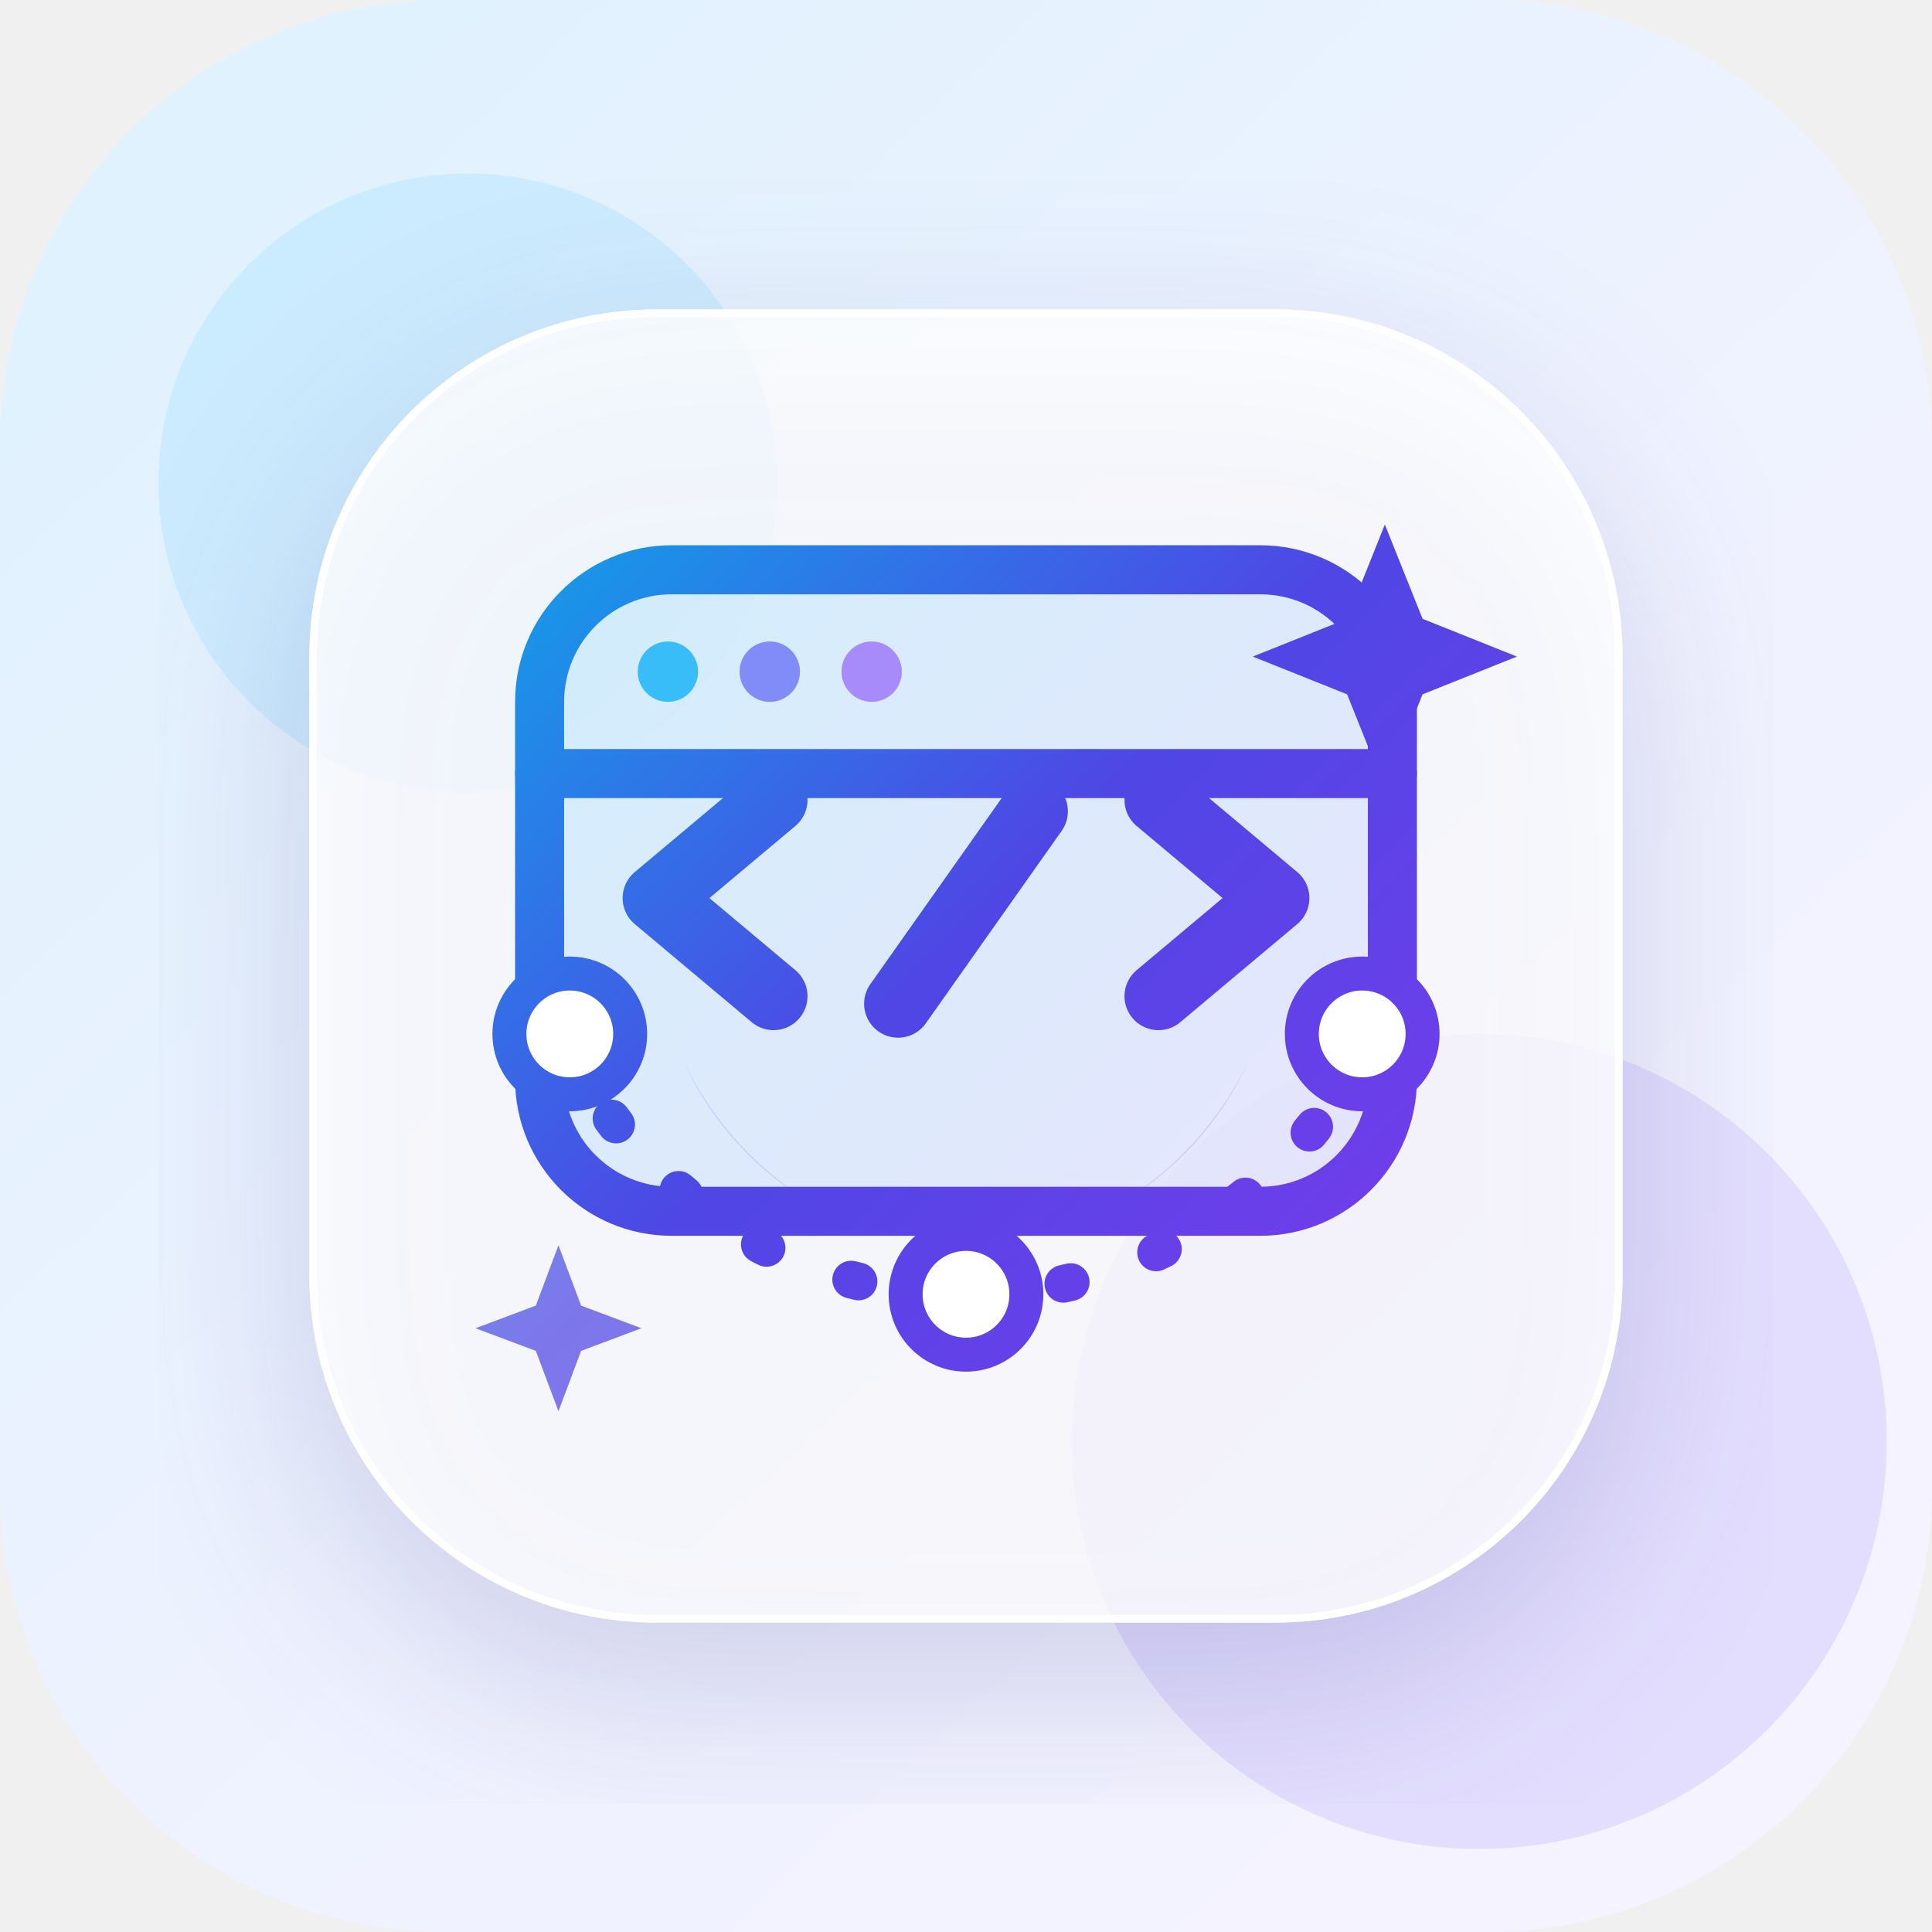
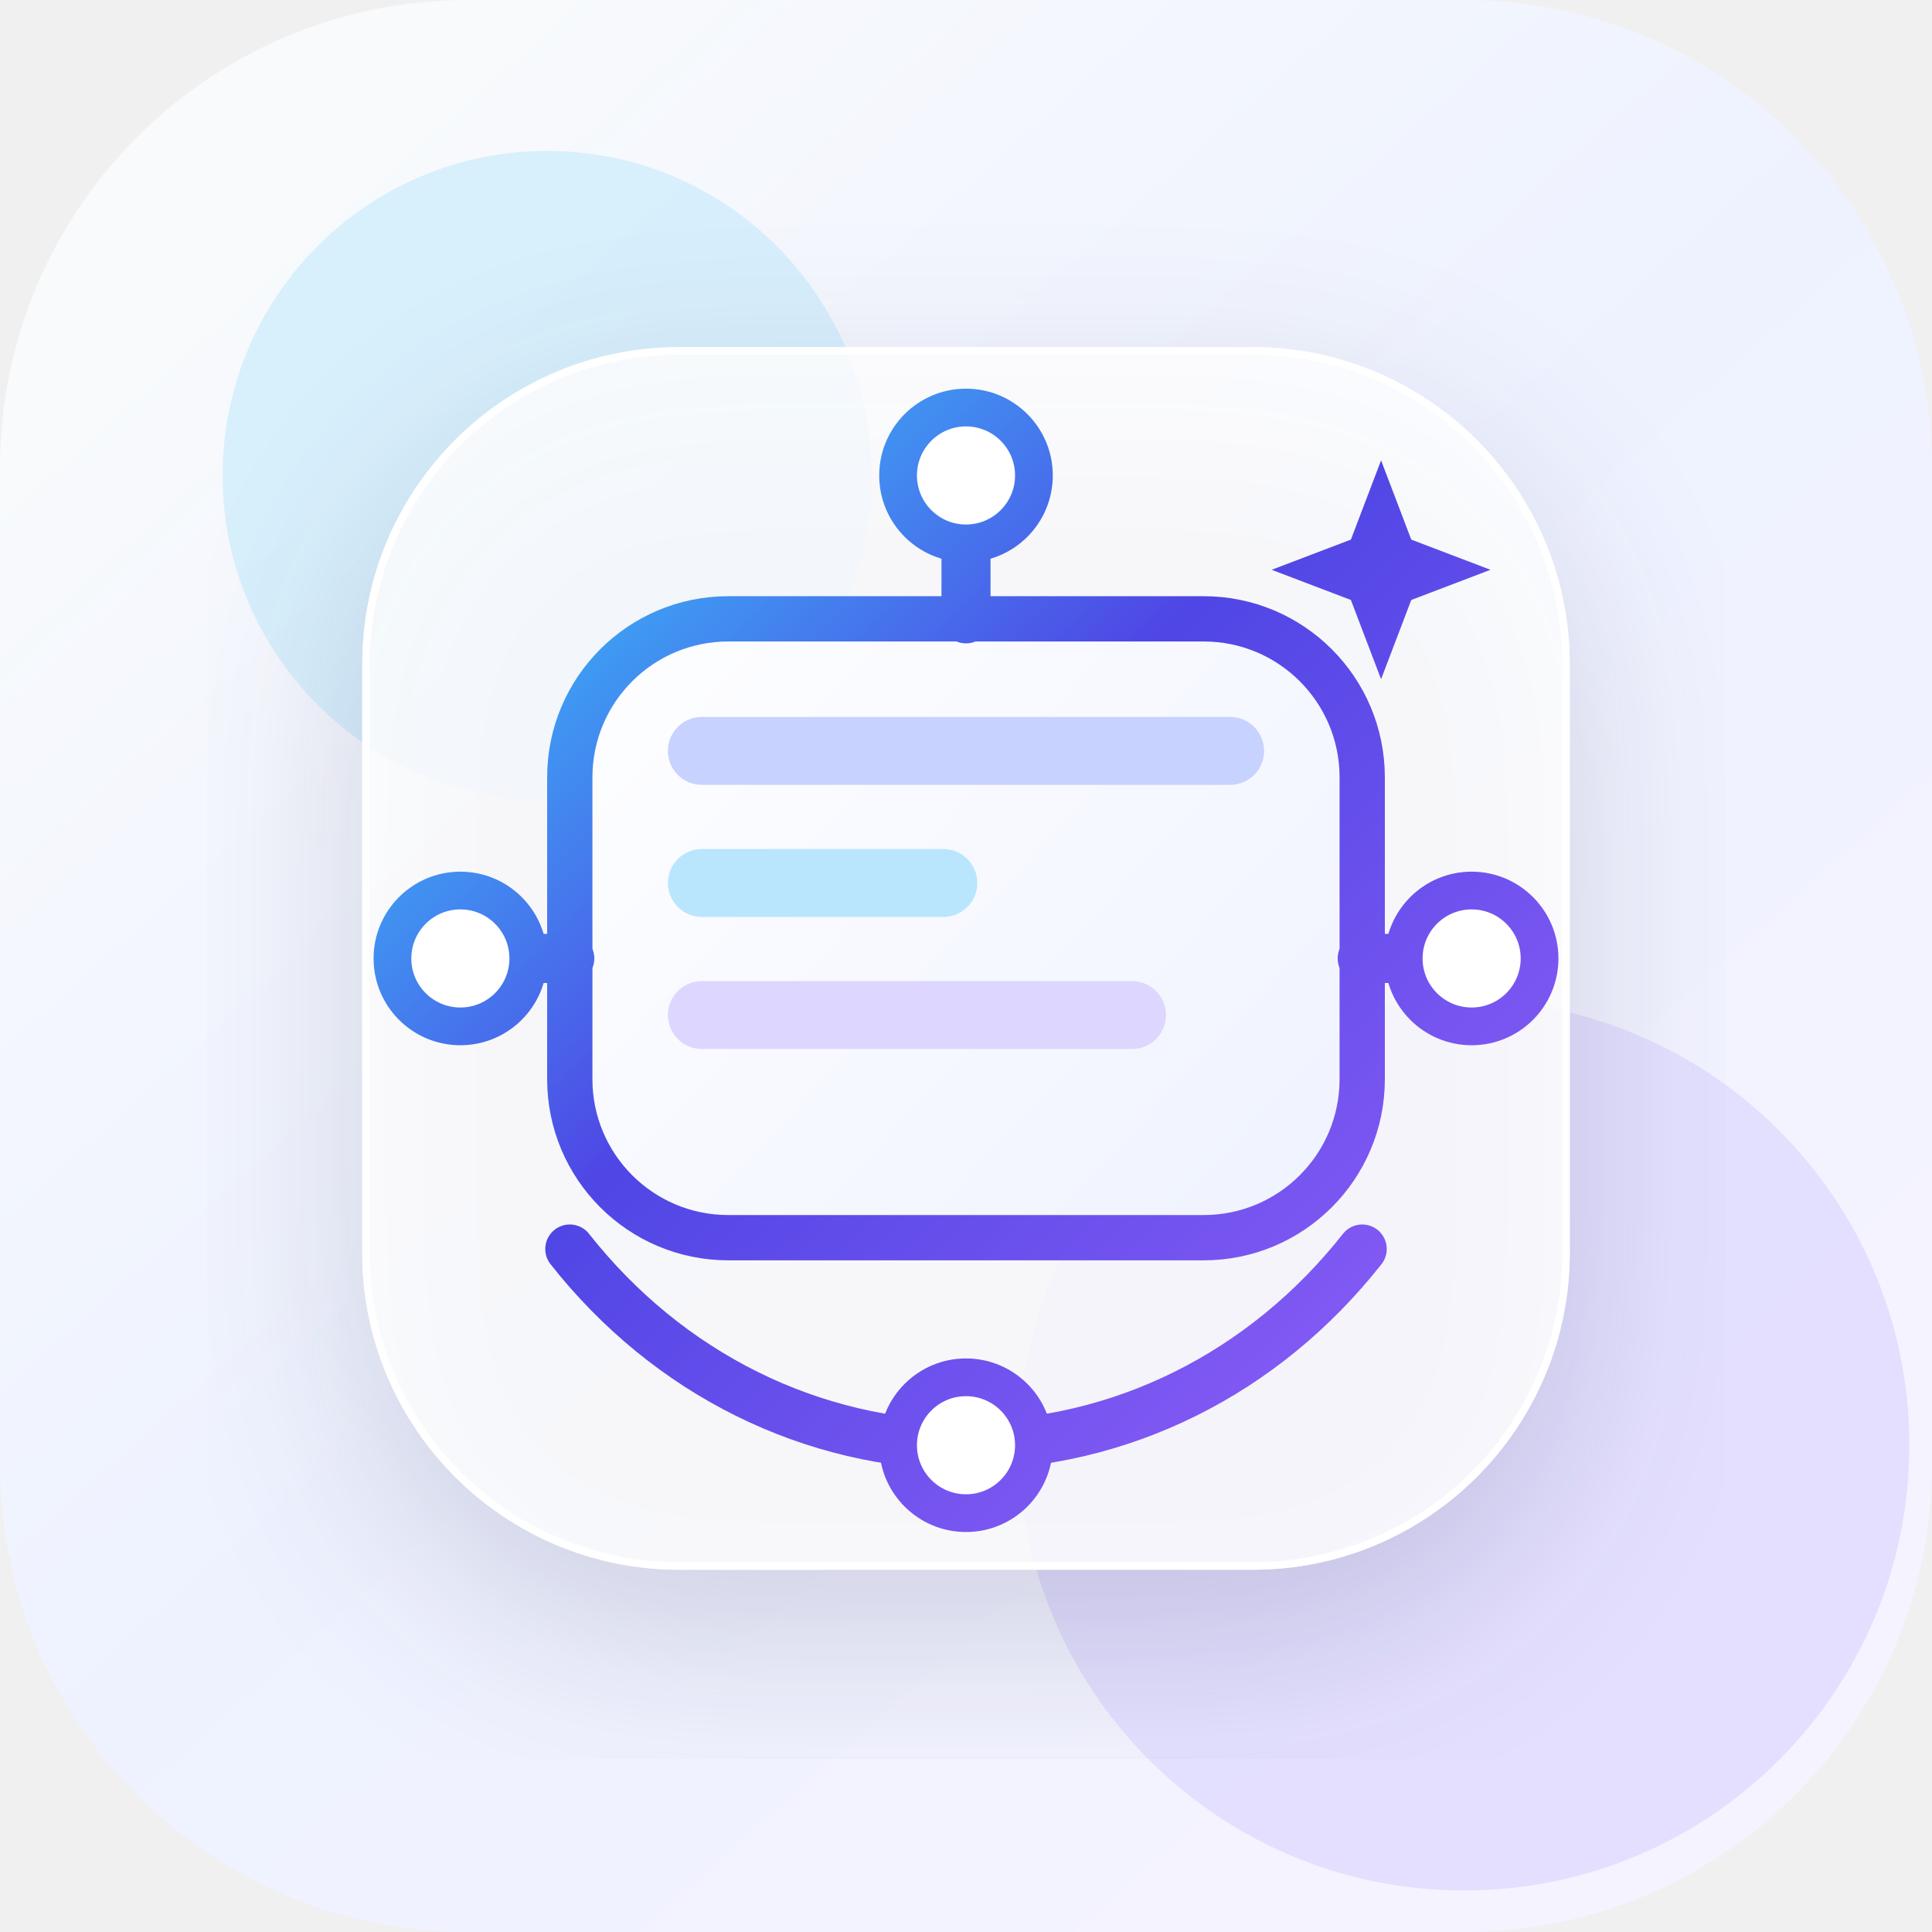
<svg xmlns="http://www.w3.org/2000/svg" width="512" height="512" viewBox="0 0 512 512" fill="none" role="img" aria-labelledby="title desc">
  <defs>
-     <linearGradient id="background" x1="62" y1="52" x2="452" y2="462" gradientUnits="userSpaceOnUse">
-       <stop stop-color="#E0F2FE" />
+     <linearGradient id="page" x1="74" y1="54" x2="434" y2="456" gradientUnits="userSpaceOnUse">
+       <stop stop-color="#F8FAFC" />
      <stop offset="0.5" stop-color="#EEF2FF" />
      <stop offset="1" stop-color="#F5F3FF" />
    </linearGradient>
-     <linearGradient id="accent" x1="133" y1="130" x2="381" y2="382" gradientUnits="userSpaceOnUse">
-       <stop stop-color="#0EA5E9" />
-       <stop offset="0.48" stop-color="#4F46E5" />
-       <stop offset="1" stop-color="#7C3AED" />
+     <linearGradient id="primary" x1="139" y1="134" x2="374" y2="376" gradientUnits="userSpaceOnUse">
+       <stop stop-color="#38BDF8" />
+       <stop offset="0.42" stop-color="#4F46E5" />
+       <stop offset="1" stop-color="#8B5CF6" />
    </linearGradient>
-     <linearGradient id="softAccent" x1="154" y1="167" x2="358" y2="360" gradientUnits="userSpaceOnUse">
-       <stop stop-color="#BAE6FD" />
-       <stop offset="1" stop-color="#DDD6FE" />
+     <linearGradient id="panel" x1="142" y1="151" x2="358" y2="353" gradientUnits="userSpaceOnUse">
+       <stop stop-color="#FFFFFF" />
+       <stop offset="1" stop-color="#EEF2FF" />
    </linearGradient>
-     <filter id="shadow" x="42" y="48" width="428" height="430" filterUnits="userSpaceOnUse" color-interpolation-filters="sRGB">
+     <filter id="softShadow" x="55" y="56" width="402" height="410" filterUnits="userSpaceOnUse" color-interpolation-filters="sRGB">
      <feFlood flood-opacity="0" result="BackgroundImageFix" />
      <feColorMatrix in="SourceAlpha" type="matrix" values="0 0 0 0 0 0 0 0 0 0 0 0 0 0 0 0 0 0 127 0" result="hardAlpha" />
      <feOffset dy="18" />
-       <feGaussianBlur stdDeviation="26" />
-       <feColorMatrix type="matrix" values="0 0 0 0 0.192 0 0 0 0 0.18 0 0 0 0 0.545 0 0 0 0.18 0" />
+       <feGaussianBlur stdDeviation="25" />
+       <feColorMatrix type="matrix" values="0 0 0 0 0.121 0 0 0 0 0.137 0 0 0 0 0.318 0 0 0 0.16 0" />
      <feBlend mode="normal" in2="BackgroundImageFix" result="effect1_dropShadow" />
      <feBlend mode="normal" in="SourceGraphic" in2="effect1_dropShadow" result="shape" />
    </filter>
  </defs>
-   <rect width="512" height="512" rx="118" fill="url(#background)" />
-   <circle cx="124" cy="128" r="82" fill="#BAE6FD" fill-opacity="0.54" />
-   <circle cx="392" cy="382" r="108" fill="#DDD6FE" fill-opacity="0.72" />
-   <g filter="url(#shadow)">
-     <rect x="82" y="82" width="348" height="348" rx="92" fill="white" fill-opacity="0.8" />
-     <rect x="83" y="83" width="346" height="346" rx="91" stroke="white" stroke-opacity="0.95" stroke-width="2" />
+   <rect width="512" height="512" rx="124" fill="url(#page)" />
+   <circle cx="145" cy="126" r="86" fill="#BAE6FD" fill-opacity="0.5" />
+   <circle cx="388" cy="383" r="118" fill="#DDD6FE" fill-opacity="0.68" />
+   <g filter="url(#softShadow)">
+     <rect x="96" y="92" width="320" height="324" rx="84" fill="white" fill-opacity="0.82" />
+     <rect x="97" y="93" width="318" height="322" rx="83" stroke="white" stroke-width="2" />
  </g>
-   <rect x="143" y="151" width="226" height="170" rx="35" fill="url(#softAccent)" fill-opacity="0.55" stroke="url(#accent)" stroke-width="13" />
-   <path d="M143 205H369" stroke="url(#accent)" stroke-width="13" stroke-linecap="round" />
-   <circle cx="177" cy="178" r="8" fill="#38BDF8" />
-   <circle cx="204" cy="178" r="8" fill="#818CF8" />
-   <circle cx="231" cy="178" r="8" fill="#A78BFA" />
-   <path d="M205 264L174 238L205 212" stroke="url(#accent)" stroke-width="18" stroke-linecap="round" stroke-linejoin="round" />
-   <path d="M307 212L338 238L307 264" stroke="url(#accent)" stroke-width="18" stroke-linecap="round" stroke-linejoin="round" />
-   <path d="M274 215L238 266" stroke="url(#accent)" stroke-width="18" stroke-linecap="round" />
-   <path d="M256 330C289 330 318 310 331 281C317 310 289 330 256 330C223 330 195 310 181 281C194 310 223 330 256 330Z" fill="url(#accent)" fill-opacity="0.16" />
-   <path d="M256 343C304 343 345 315 363 274" stroke="url(#accent)" stroke-width="10" stroke-linecap="round" stroke-dasharray="2 24" />
-   <path d="M149 274C167 315 208 343 256 343" stroke="url(#accent)" stroke-width="10" stroke-linecap="round" stroke-dasharray="2 24" />
-   <circle cx="151" cy="274" r="16" fill="white" stroke="url(#accent)" stroke-width="9" />
-   <circle cx="361" cy="274" r="16" fill="white" stroke="url(#accent)" stroke-width="9" />
-   <circle cx="256" cy="343" r="16" fill="white" stroke="url(#accent)" stroke-width="9" />
-   <path d="M367 139L377 164L402 174L377 184L367 209L357 184L332 174L357 164L367 139Z" fill="url(#accent)" />
-   <path d="M148 330L154 346L170 352L154 358L148 374L142 358L126 352L142 346L148 330Z" fill="url(#accent)" fill-opacity="0.72" />
+   <rect x="151" y="164" width="210" height="164" rx="42" fill="url(#panel)" stroke="url(#primary)" stroke-width="12" />
+   <rect x="177" y="190" width="158" height="18" rx="9" fill="#C7D2FE" />
+   <rect x="177" y="225" width="82" height="18" rx="9" fill="#BAE6FD" />
+   <rect x="177" y="260" width="132" height="18" rx="9" fill="#DDD6FE" />
+   <path d="M151 331C177 364 215 383 256 383C297 383 335 364 361 331" stroke="url(#primary)" stroke-width="13" stroke-linecap="round" />
+   <path d="M256 130V164" stroke="url(#primary)" stroke-width="13" stroke-linecap="round" />
+   <path d="M126 254H151" stroke="url(#primary)" stroke-width="13" stroke-linecap="round" />
+   <path d="M361 254H386" stroke="url(#primary)" stroke-width="13" stroke-linecap="round" />
+   <circle cx="256" cy="126" r="18" fill="white" stroke="url(#primary)" stroke-width="10" />
+   <circle cx="122" cy="254" r="18" fill="white" stroke="url(#primary)" stroke-width="10" />
+   <circle cx="390" cy="254" r="18" fill="white" stroke="url(#primary)" stroke-width="10" />
+   <circle cx="256" cy="383" r="18" fill="white" stroke="url(#primary)" stroke-width="10" />
+   <path d="M366 122L374 143L395 151L374 159L366 180L358 159L337 151L358 143L366 122Z" fill="url(#primary)" />
</svg>
